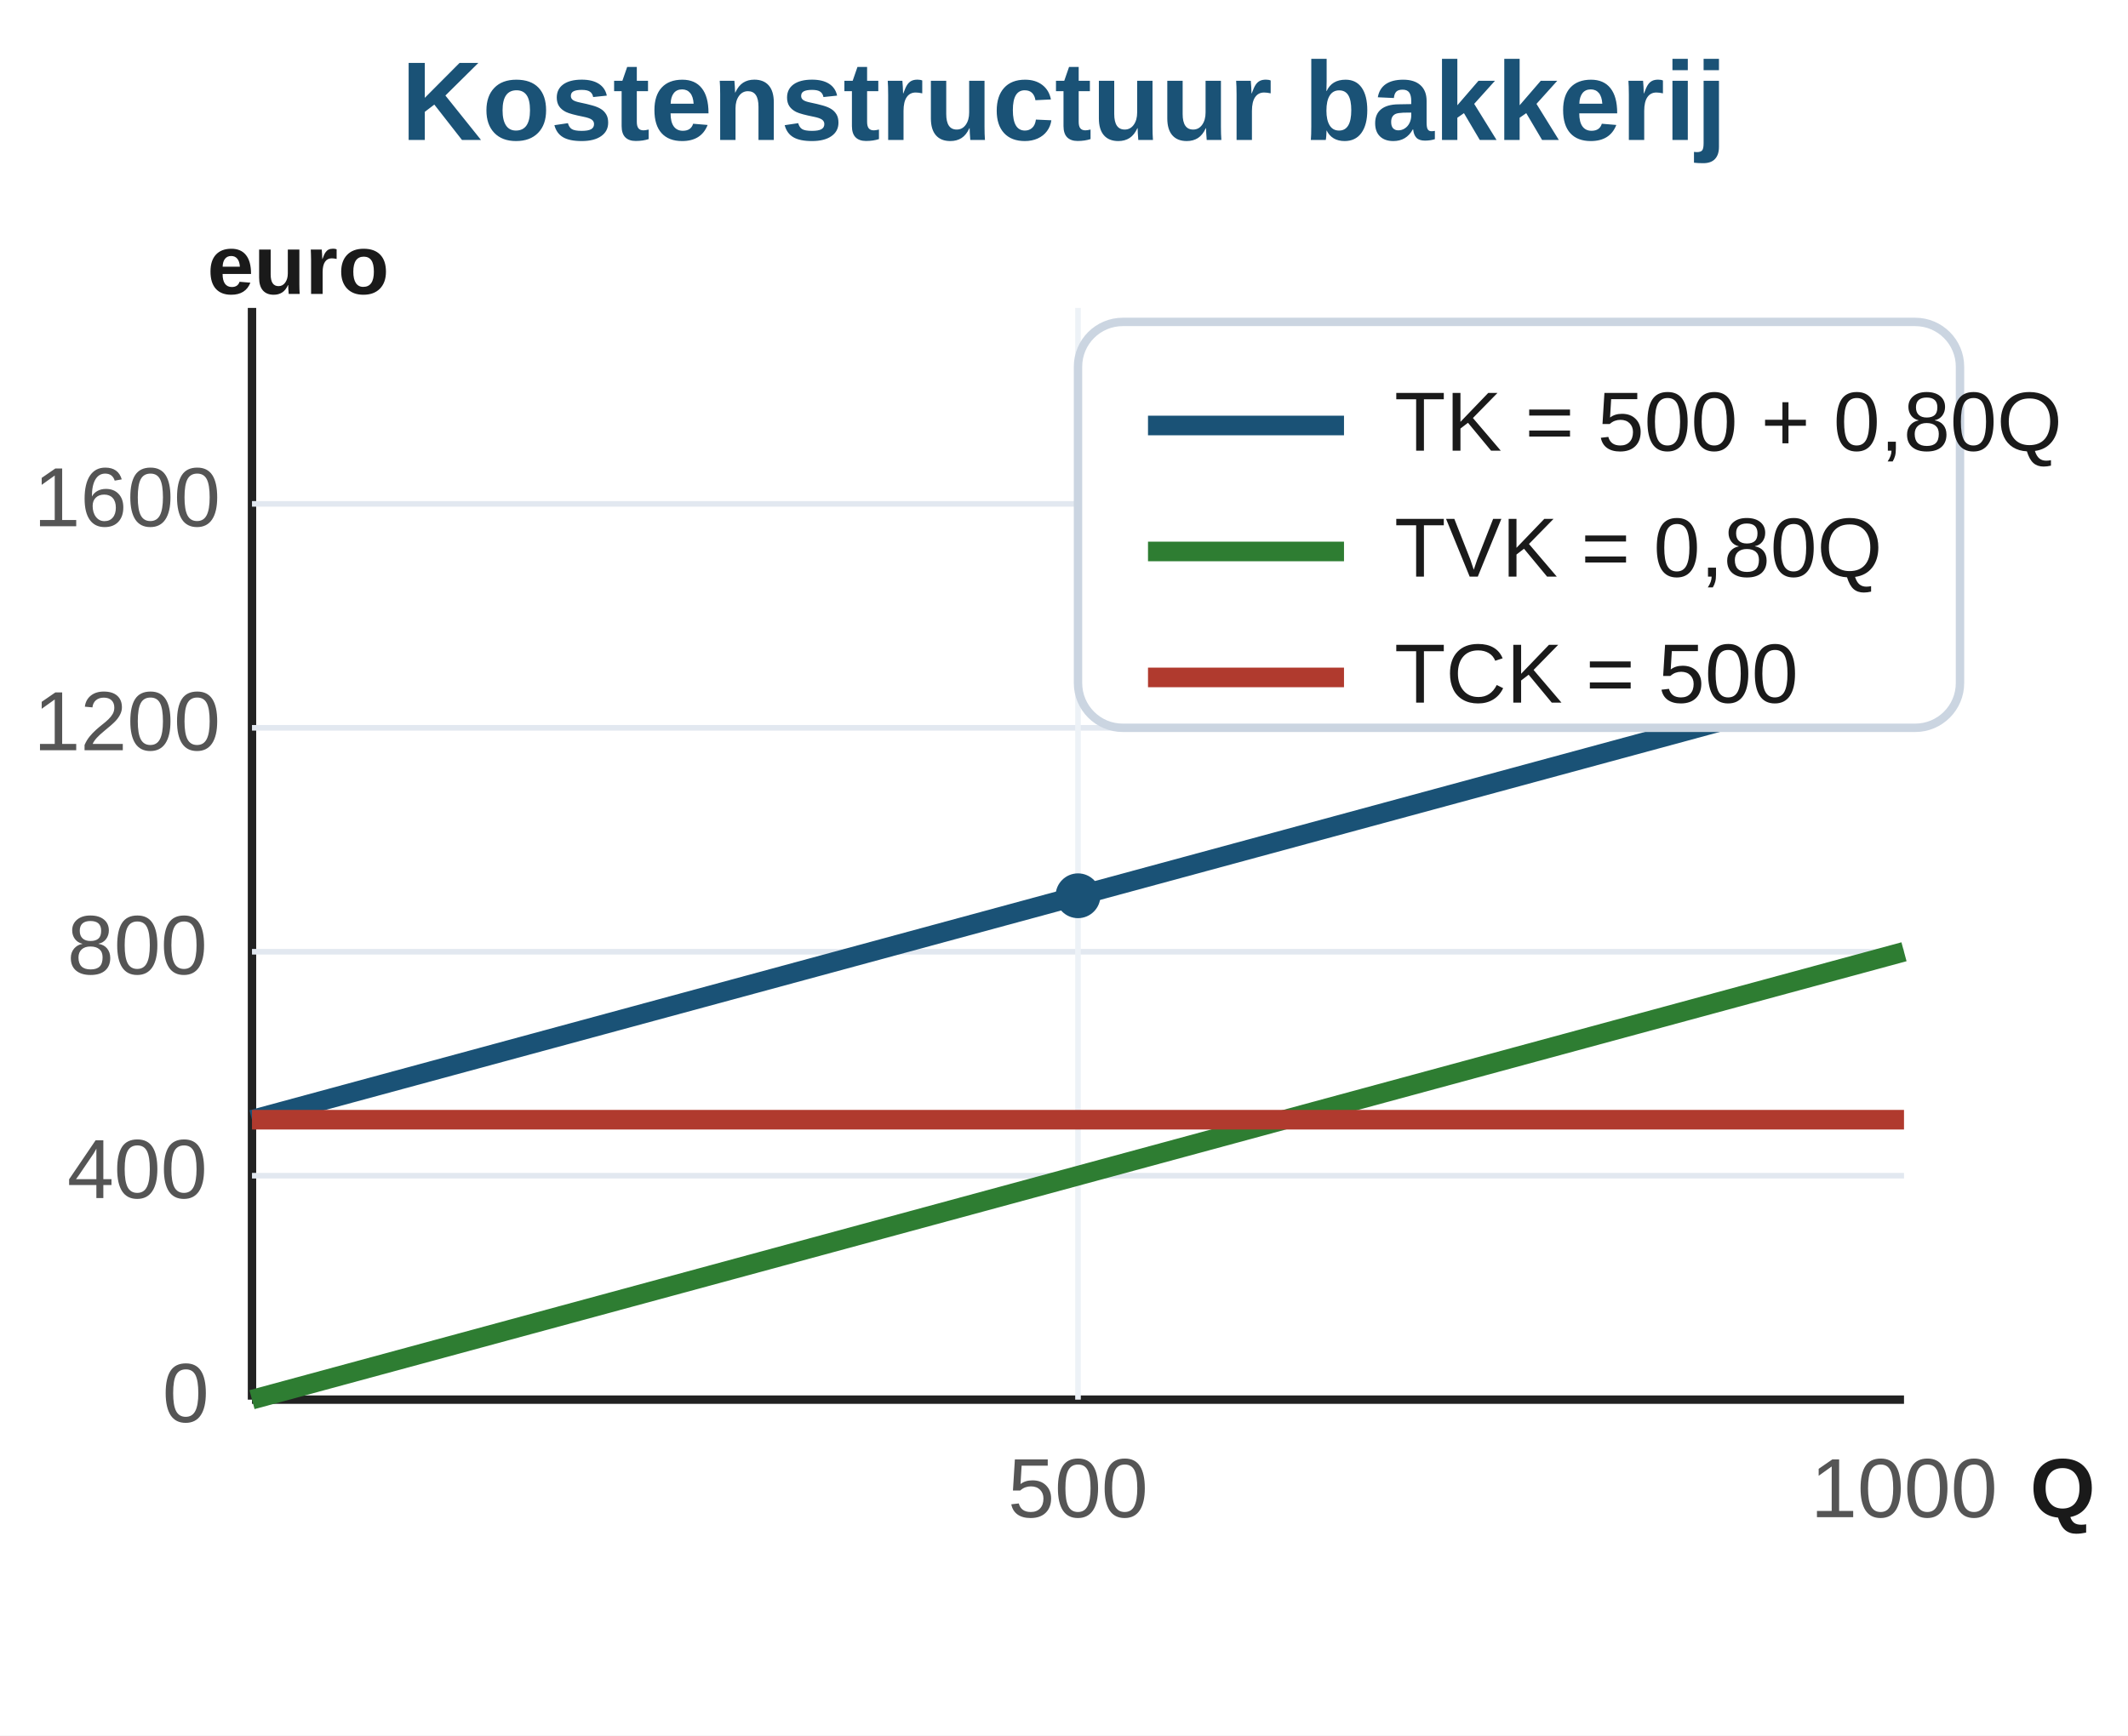
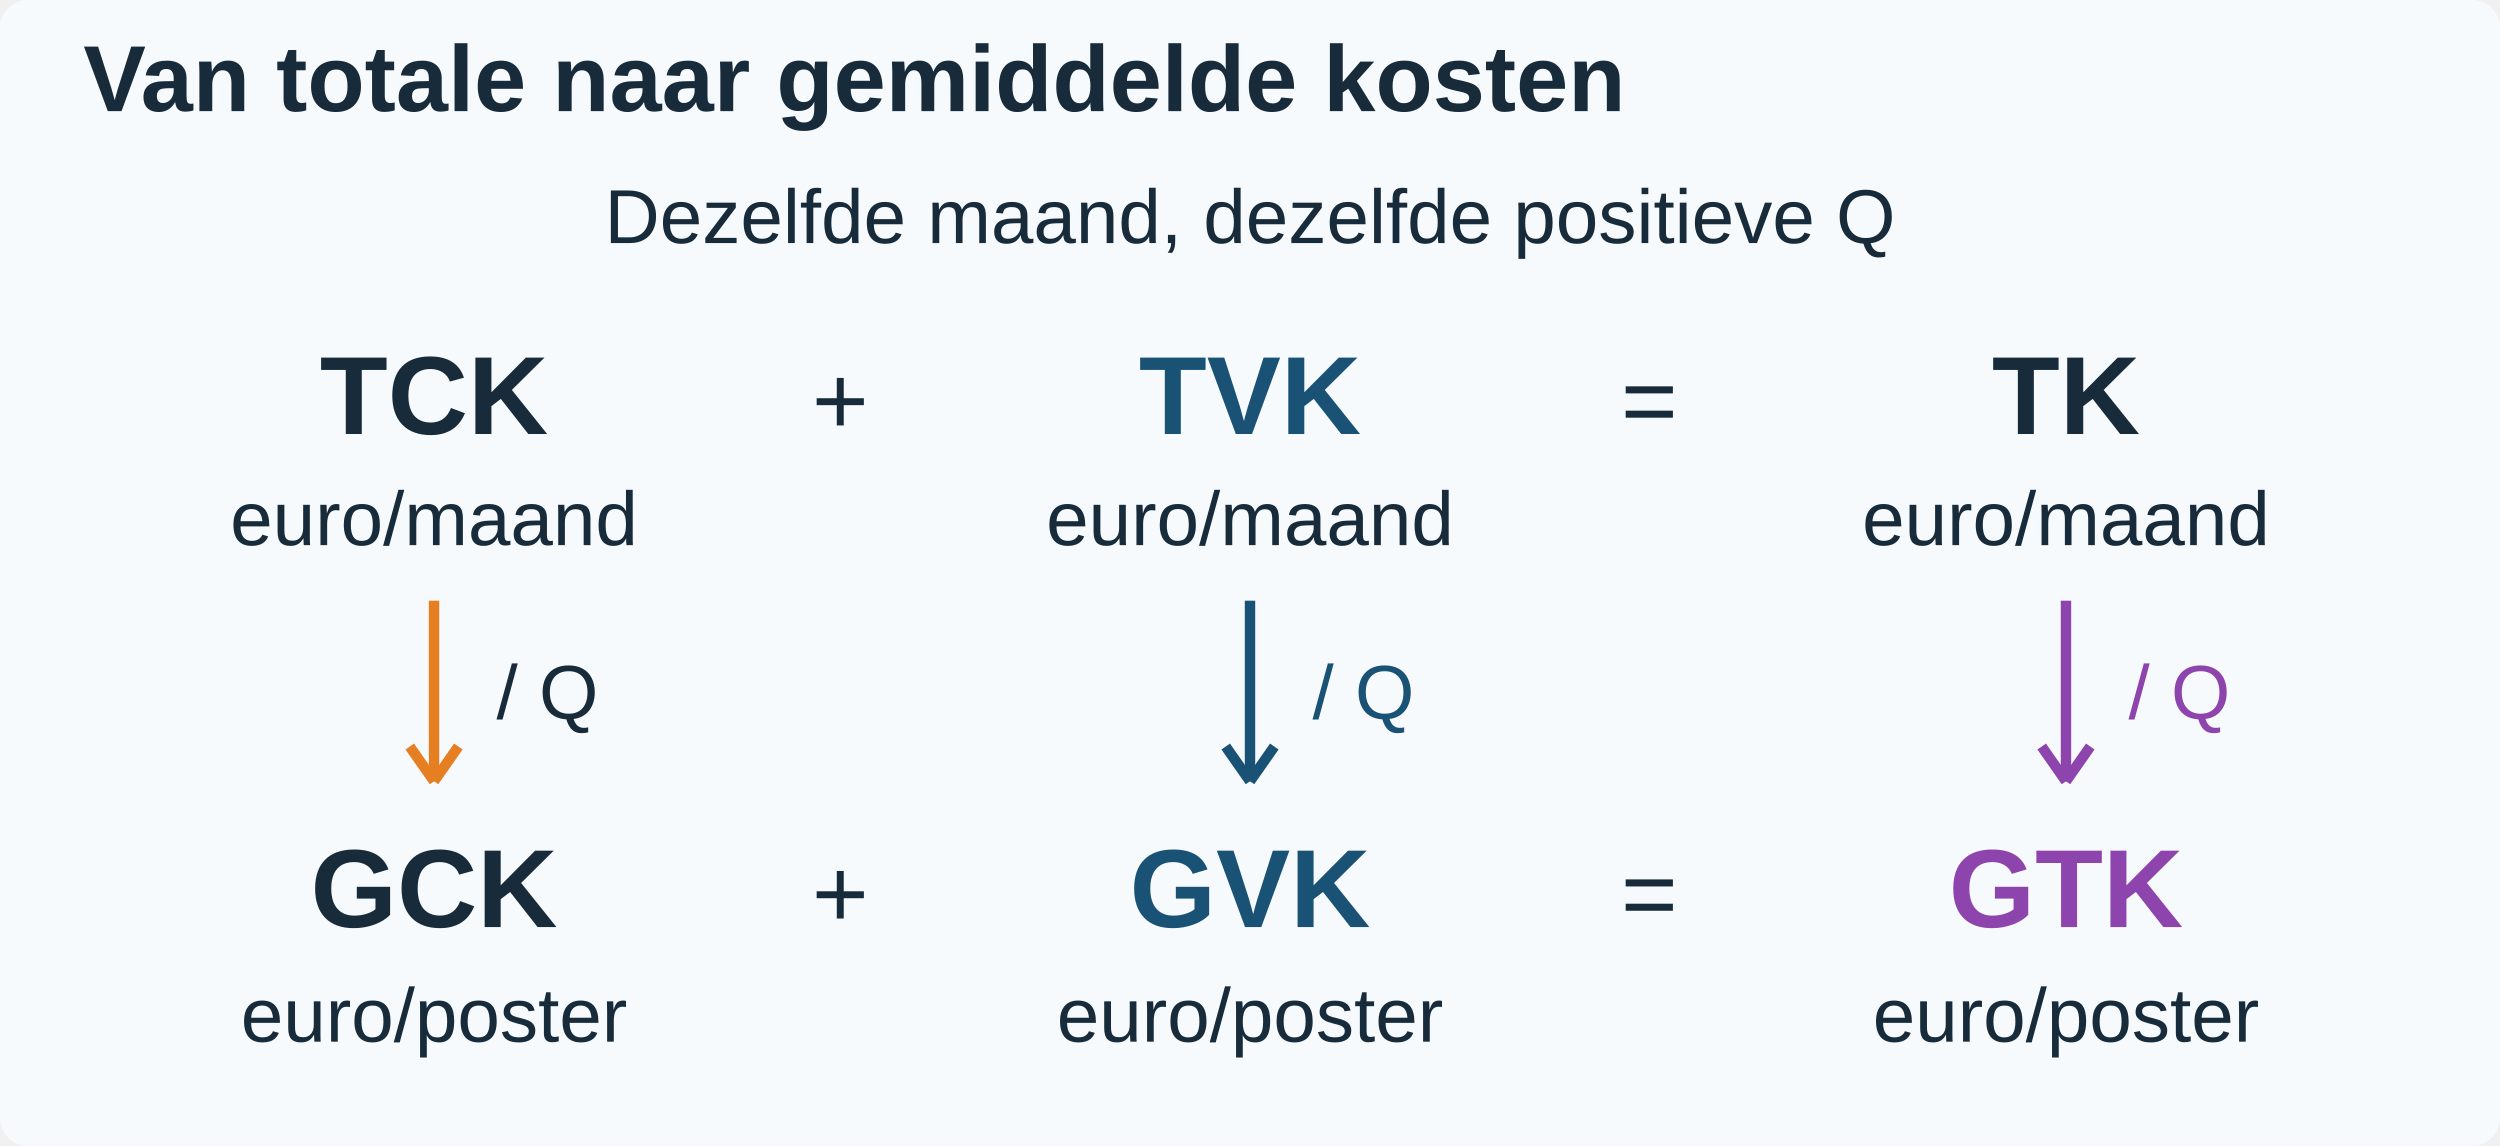
- <svg xmlns="http://www.w3.org/2000/svg" width="760" height="620" viewBox="0 0 760 620" role="img" aria-labelledby="title desc">
-   <rect width="760" height="620" fill="#ffffff" />
-   <g font-family="Arial, sans-serif">
-     <text x="380" y="50" text-anchor="middle" font-size="40" font-weight="700" fill="#1A5276">Kostenstructuur bakkerij</text>
-     <text x="74" y="105" font-size="30" font-weight="700" fill="#1a1a1a">euro</text>
-     <text x="725" y="542" font-size="30" font-weight="700" fill="#1a1a1a">Q</text>
-     <line x1="90" y1="500" x2="680" y2="500" stroke="#222" stroke-width="3" />
-     <line x1="90" y1="500" x2="90" y2="110" stroke="#222" stroke-width="3" />
-     <g font-size="30" fill="#555">
-       <line x1="90" y1="420" x2="680" y2="420" stroke="#E2E8F0" stroke-width="2" />
-       <line x1="90" y1="340" x2="680" y2="340" stroke="#E2E8F0" stroke-width="2" />
-       <line x1="90" y1="260" x2="680" y2="260" stroke="#E2E8F0" stroke-width="2" />
-       <line x1="90" y1="180" x2="680" y2="180" stroke="#E2E8F0" stroke-width="2" />
-       <text x="58" y="508">0</text>
-       <text x="24" y="428">400</text>
-       <text x="24" y="348">800</text>
-       <text x="12" y="268">1200</text>
-       <text x="12" y="188">1600</text>
-       <line x1="385" y1="500" x2="385" y2="110" stroke="#EDF2F7" stroke-width="2" />
-       <text x="385" y="542" text-anchor="middle">500</text>
-       <text x="680" y="542" text-anchor="middle">1000</text>
-     </g>
-     <line x1="90" y1="400" x2="680" y2="240" stroke="#1A5276" stroke-width="7" />
-     <line x1="90" y1="500" x2="680" y2="340" stroke="#2E7D32" stroke-width="7" />
-     <line x1="90" y1="400" x2="680" y2="400" stroke="#B03A2E" stroke-width="7" />
-     <circle cx="385" cy="320" r="8" fill="#1A5276" />
-     <circle cx="680" cy="240" r="8" fill="#1A5276" />
-     <rect x="385" y="115" width="315" height="145" rx="16" fill="#ffffff" stroke="#CBD5E1" stroke-width="3" />
-     <g font-size="30" fill="#1a1a1a">
-       <line x1="410" y1="152" x2="480" y2="152" stroke="#1A5276" stroke-width="7" />
-       <text x="498" y="161">TK = 500 + 0,80Q</text>
-       <line x1="410" y1="197" x2="480" y2="197" stroke="#2E7D32" stroke-width="7" />
-       <text x="498" y="206">TVK = 0,80Q</text>
-       <line x1="410" y1="242" x2="480" y2="242" stroke="#B03A2E" stroke-width="7" />
-       <text x="498" y="251">TCK = 500</text>
-     </g>
+ <svg xmlns="http://www.w3.org/2000/svg" width="720" height="330" viewBox="0 0 720 330" role="img" aria-labelledby="title">
+   <rect width="720" height="330" rx="8" fill="#F7FAFC" />
+   <g font-family="Arial,DejaVu Sans,sans-serif">
+     <text x="24" y="32" font-size="27" fill="#182b3a" text-anchor="start" font-weight="700">Van totale naar gemiddelde kosten</text>
+     <text x="360" y="70" font-size="22" fill="#182b3a" text-anchor="middle" font-weight="400">Dezelfde maand, dezelfde positieve Q</text>
+     <text x="125" y="125" font-size="32" fill="#182b3a" text-anchor="middle" font-weight="700">TCK</text>
+     <text x="125" y="157" font-size="22" fill="#182b3a" text-anchor="middle" font-weight="400">euro/maand</text>
+     <line x1="125" y1="173" x2="125" y2="225" stroke="#E67E22" stroke-width="3" stroke-dasharray="" />
+     <line x1="118" y1="215" x2="125" y2="225" stroke="#E67E22" stroke-width="3" stroke-dasharray="" />
+     <line x1="132" y1="215" x2="125" y2="225" stroke="#E67E22" stroke-width="3" stroke-dasharray="" />
+     <text x="143" y="207" font-size="22" fill="#182b3a" text-anchor="start" font-weight="400">/ Q</text>
+     <text x="125" y="267" font-size="32" fill="#182b3a" text-anchor="middle" font-weight="700">GCK</text>
+     <text x="125" y="300" font-size="22" fill="#182b3a" text-anchor="middle" font-weight="400">euro/poster</text>
+     <text x="360" y="125" font-size="32" fill="#1A5276" text-anchor="middle" font-weight="700">TVK</text>
+     <text x="360" y="157" font-size="22" fill="#182b3a" text-anchor="middle" font-weight="400">euro/maand</text>
+     <line x1="360" y1="173" x2="360" y2="225" stroke="#1A5276" stroke-width="3" stroke-dasharray="" />
+     <line x1="353" y1="215" x2="360" y2="225" stroke="#1A5276" stroke-width="3" stroke-dasharray="" />
+     <line x1="367" y1="215" x2="360" y2="225" stroke="#1A5276" stroke-width="3" stroke-dasharray="" />
+     <text x="378" y="207" font-size="22" fill="#1A5276" text-anchor="start" font-weight="400">/ Q</text>
+     <text x="360" y="267" font-size="32" fill="#1A5276" text-anchor="middle" font-weight="700">GVK</text>
+     <text x="360" y="300" font-size="22" fill="#182b3a" text-anchor="middle" font-weight="400">euro/poster</text>
+     <text x="595" y="125" font-size="32" fill="#182b3a" text-anchor="middle" font-weight="700">TK</text>
+     <text x="595" y="157" font-size="22" fill="#182b3a" text-anchor="middle" font-weight="400">euro/maand</text>
+     <line x1="595" y1="173" x2="595" y2="225" stroke="#8E44AD" stroke-width="3" stroke-dasharray="" />
+     <line x1="588" y1="215" x2="595" y2="225" stroke="#8E44AD" stroke-width="3" stroke-dasharray="" />
+     <line x1="602" y1="215" x2="595" y2="225" stroke="#8E44AD" stroke-width="3" stroke-dasharray="" />
+     <text x="613" y="207" font-size="22" fill="#8E44AD" text-anchor="start" font-weight="400">/ Q</text>
+     <text x="595" y="267" font-size="32" fill="#8E44AD" text-anchor="middle" font-weight="700">GTK</text>
+     <text x="595" y="300" font-size="22" fill="#182b3a" text-anchor="middle" font-weight="400">euro/poster</text>
+     <text x="242" y="125" font-size="28" fill="#182b3a" text-anchor="middle" font-weight="400">+</text>
+     <text x="475" y="125" font-size="28" fill="#182b3a" text-anchor="middle" font-weight="400">=</text>
+     <text x="242" y="267" font-size="28" fill="#182b3a" text-anchor="middle" font-weight="400">+</text>
+     <text x="475" y="267" font-size="28" fill="#182b3a" text-anchor="middle" font-weight="400">=</text>
  </g>
</svg>
